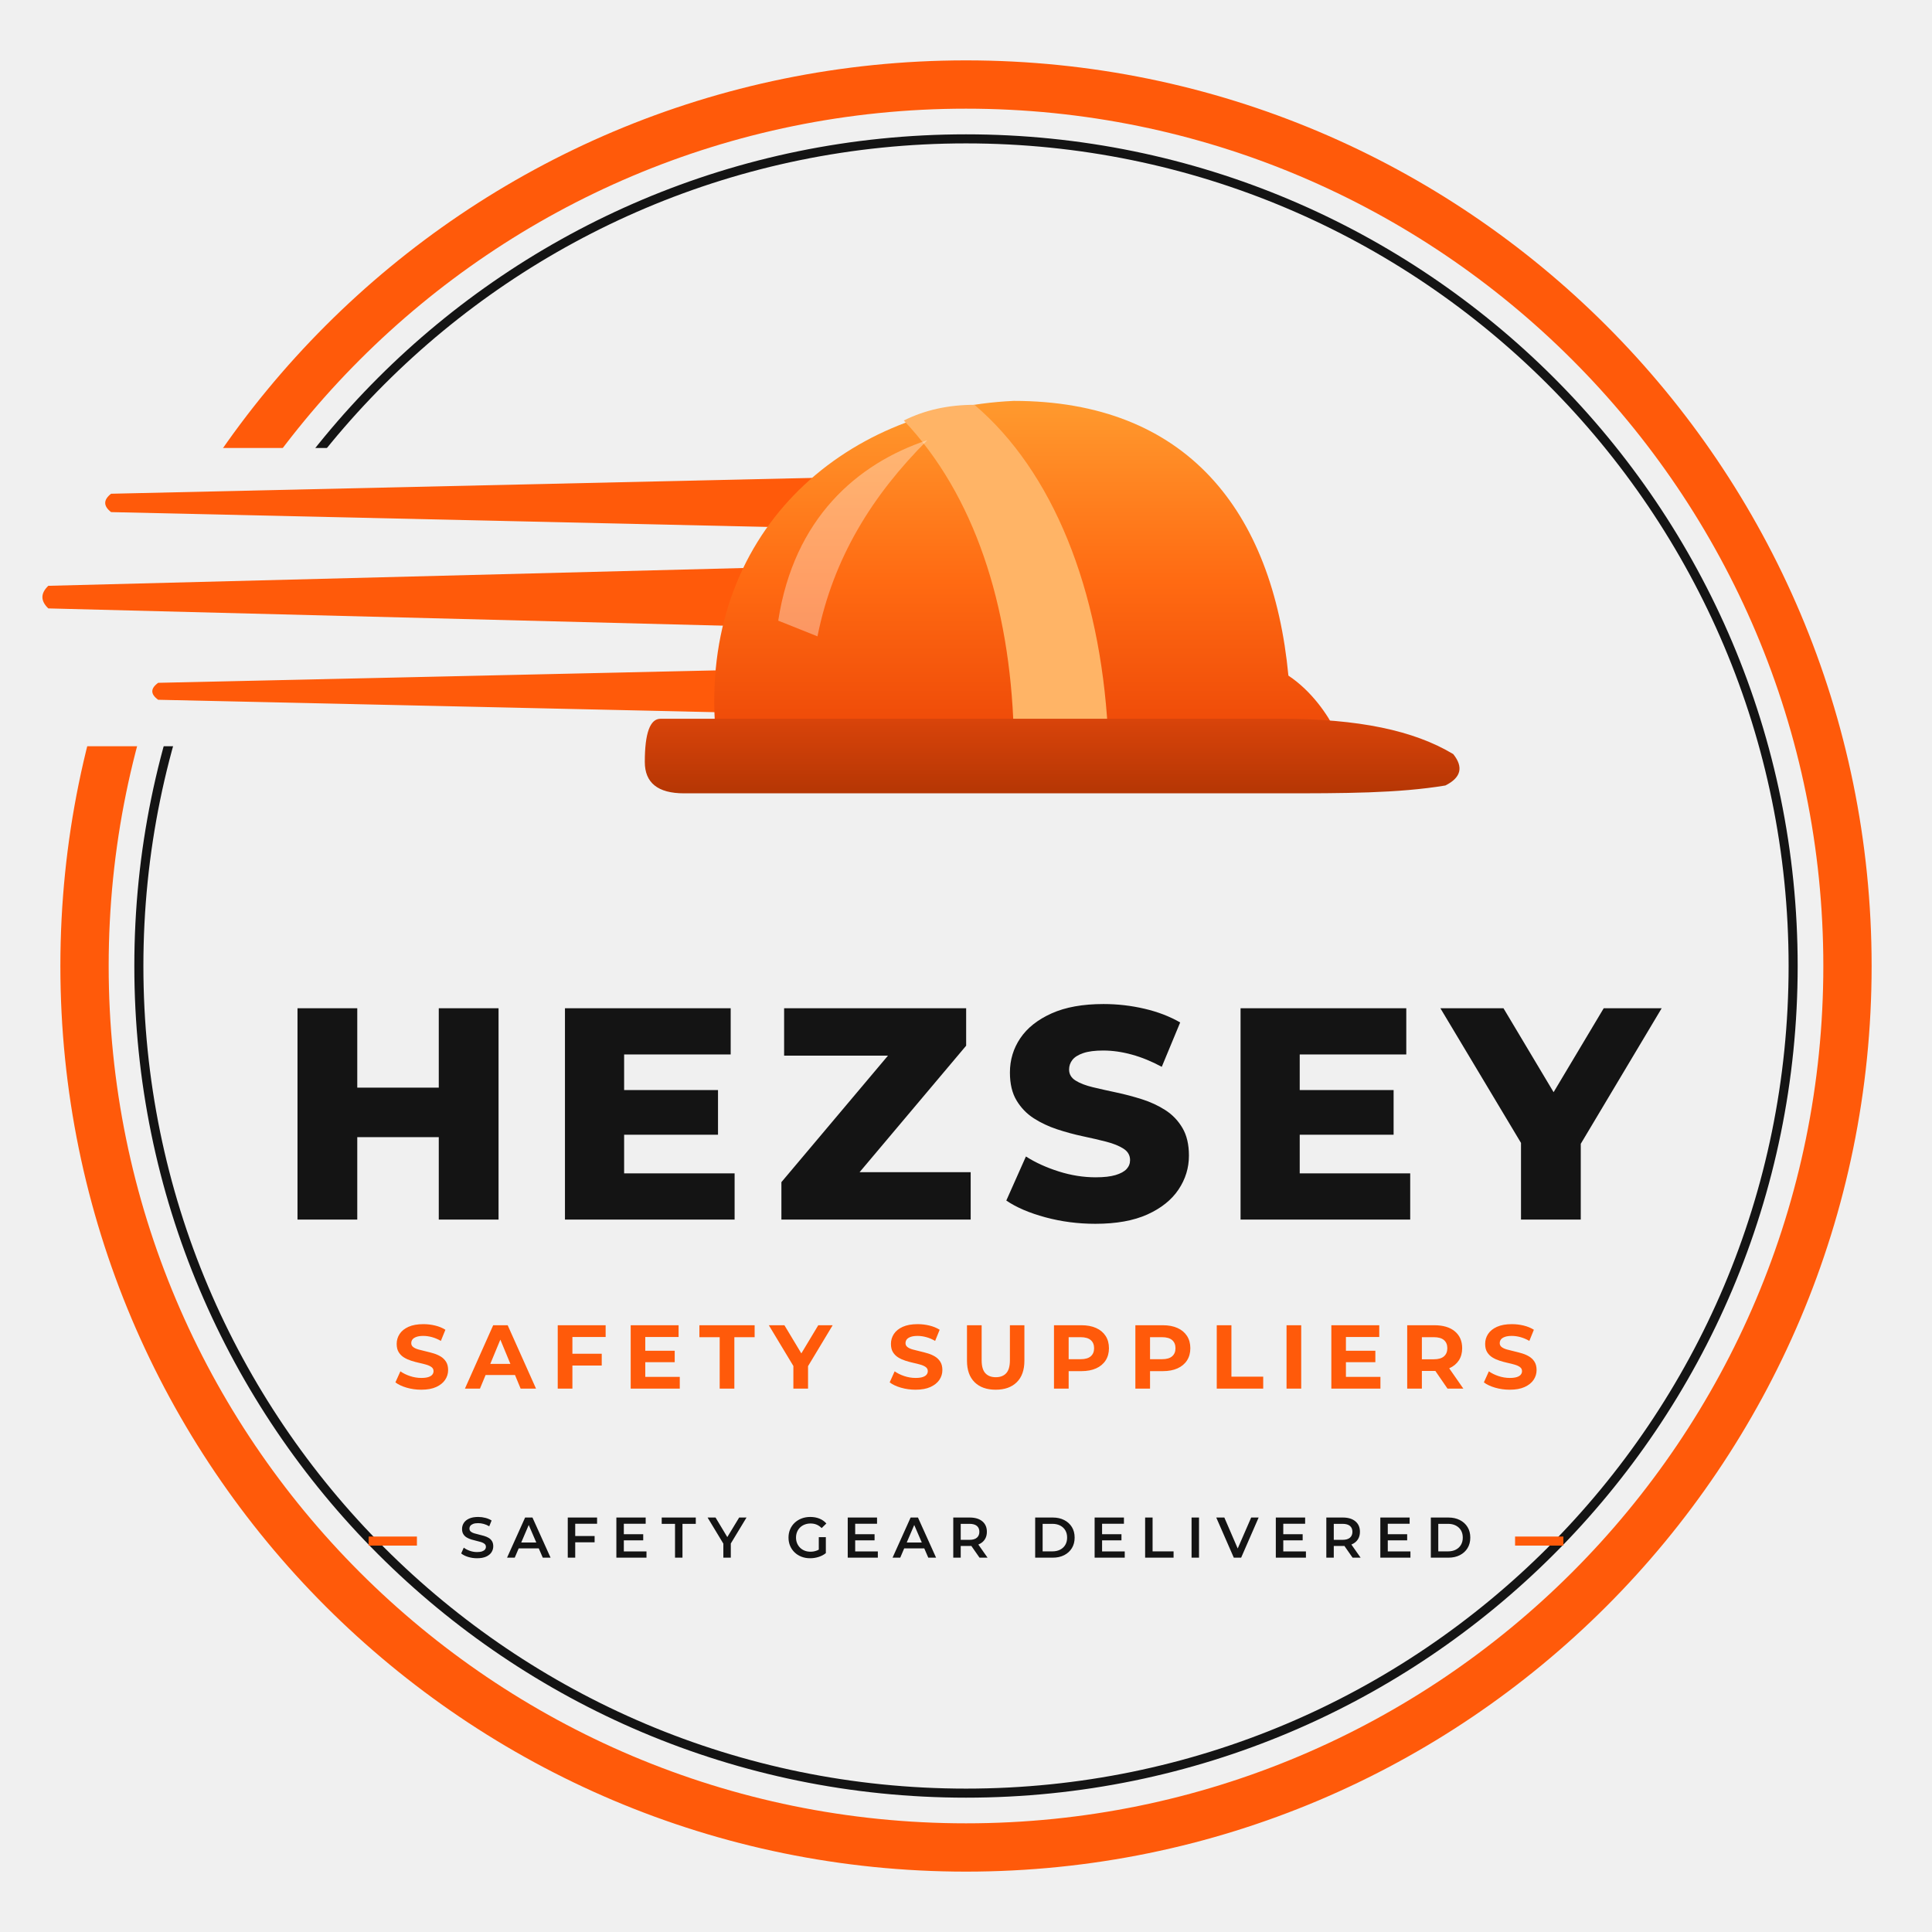
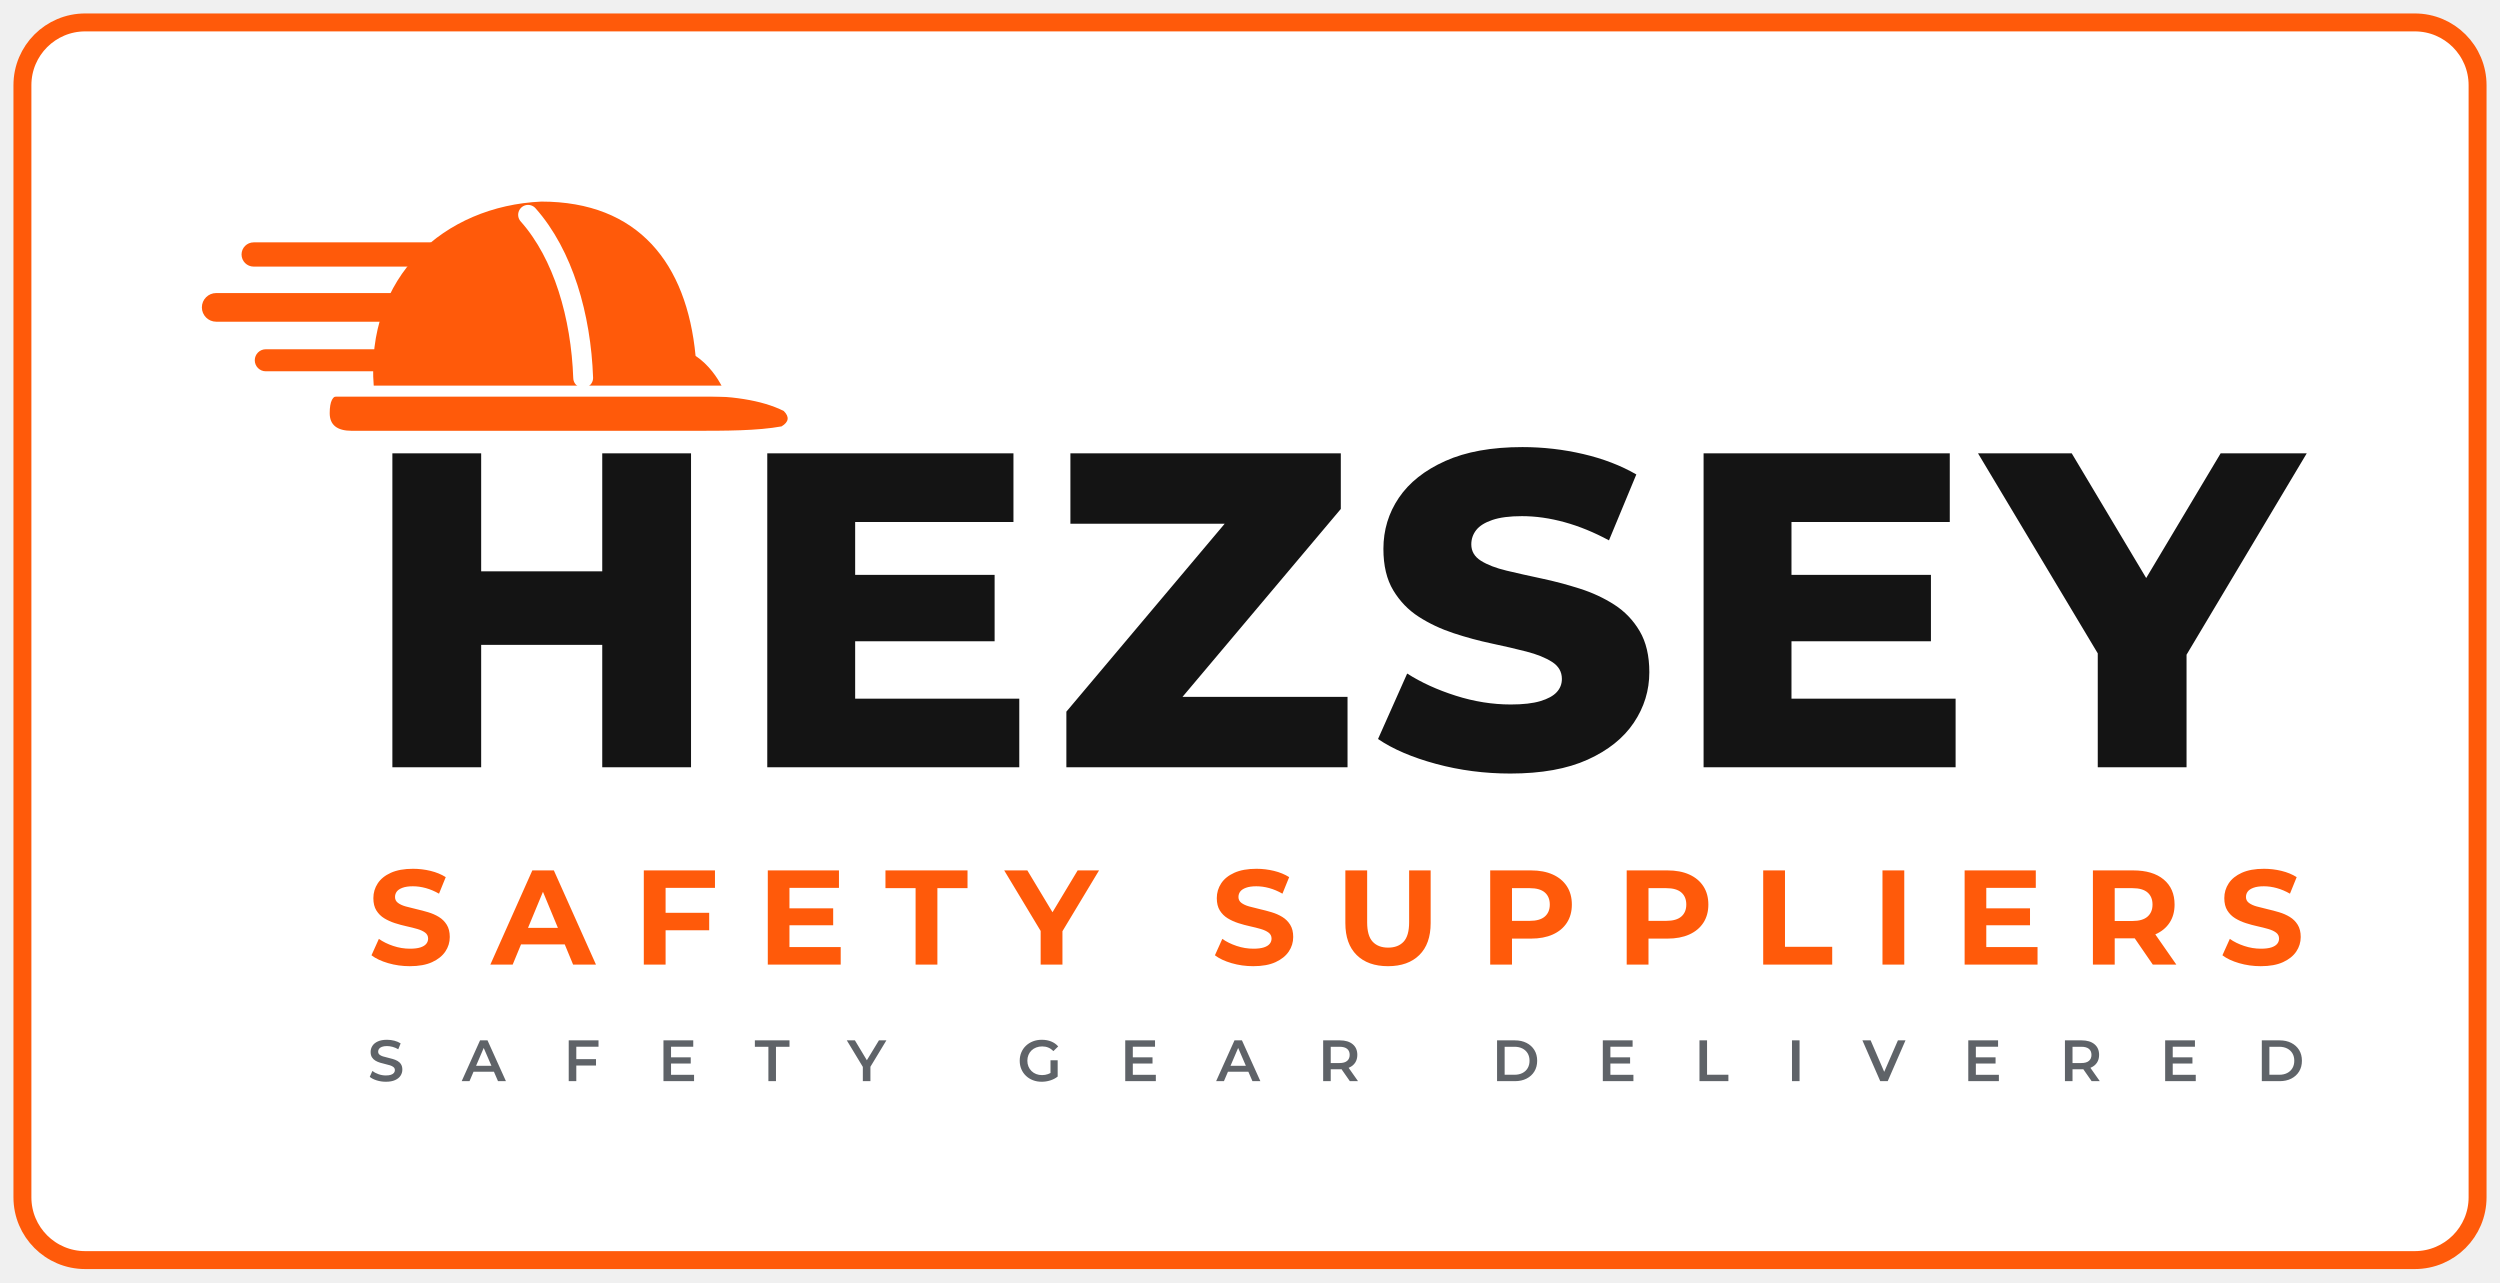
- <svg xmlns="http://www.w3.org/2000/svg" viewBox="0 0 640 640" width="640" height="640">
-   <defs>
-     <linearGradient id="og" x1="0" y1="0" x2="0" y2="1">
-       <stop offset="0" stop-color="#FF9A2E" />
-       <stop offset=".55" stop-color="#FF6A12" />
-       <stop offset="1" stop-color="#EE4A08" />
-     </linearGradient>
-     <linearGradient id="rim" x1="0" y1="0" x2="0" y2="1">
-       <stop offset="0" stop-color="#D9440A" />
-       <stop offset="1" stop-color="#B53604" />
-     </linearGradient>
-     <filter id="pencil" x="-5%" y="-5%" width="110%" height="110%">
-       <feTurbulence type="fractalNoise" baseFrequency=".9" numOctaves="2" result="n" />
-       <feDisplacementMap in="SourceGraphic" in2="n" scale="2.2" />
-     </filter>
-   </defs>
-   <mask id="rm">
-     <rect width="640" height="640" fill="white" />
-     <g transform="translate(146 34) scale(1.3)">
-       <path fill="black" d="M-160 88 H-10 V164 H-160 Z" />
+ <svg xmlns="http://www.w3.org/2000/svg" viewBox="0 0 1115 572" width="1115" height="572">
+   <rect x="10" y="10" width="1095" height="552" rx="28" fill="#fff" stroke="#FF5A0A" stroke-width="8" />
+   <g transform="translate(50 50)">
+     <g transform="translate(11.0 2.2)">
+       <g transform="translate(36.9 -37.0) scale(0.983)">
+         <mask id="hc" maskUnits="userSpaceOnUse" x="-40" y="40" width="340" height="180">
+           <rect x="-40" y="40" width="340" height="180" fill="white" />
+           <path fill="none" stroke="black" stroke-width="9" stroke-linecap="round" d="M140 82 C156 100 164 128 165 156" />
+           <path fill="none" stroke="black" stroke-width="5" d="M40 162 H270" />
+         </mask>
+         <g mask="url(#hc)">
+           <path fill="#FF5A0A" d="M15.5 94.5 H96 V105.5 H15.5 A5.5 5.5 0 0 1 15.5 94.5 Z" />
+           <path fill="#FF5A0A" d="M-1.5 117.5 H96 V130.5 H-1.5 A6.5 6.5 0 0 1 -1.5 117.5 Z" />
+           <path fill="#FF5A0A" d="M21.0 143.0 H96 V153.0 H21.0 A5.0 5.0 0 0 1 21.0 143.0 Z" />
+           <path fill="#FF5A0A" d="M70 160 C66 110 102 78 146 76 C190 76 212 104 216 146 C222 150 226 156 228 160 Z" />
+           <path fill="#FF5A0A" d="M54 164 H214 C232 164 246 166 256 171 Q260 175 255 178 C244 180 230 180 214 180 H60 Q50 180 50 172 Q50 164 54 164 Z" />
+         </g>
+       </g>
+       <path fill="#141414" d="M207.6 290.0V235.4H153.6V290.0H114.0V150.0H153.6V202.6H207.6V150.0H247.2V290.0ZM281.2 290.0V150.0H391V180.6H320.4V204.2H382.6V233.8H320.4V259.4H393.6V290.0ZM414.6 290.0V265.2L485.2 181.4H416.4V150.0H537.0V174.8L466.4 258.6H540.0V290.0ZM612.6 292.8Q595.4 292.8 579.5 288.5Q563.6 284.2 553.6 277.4L566.6 248.2Q576 254.2 588.3 258.1Q600.6 262.0 612.8 262.0Q621 262.0 626 260.5Q631 259.0 633.3 256.5Q635.6 254.0 635.6 250.6Q635.6 245.8 631.2 243.0Q626.8 240.2 619.8 238.4Q612.8 236.6 604.3 234.8Q595.8 233.0 587.3 230.2Q578.8 227.4 571.8 222.9Q564.8 218.4 560.4 211.1Q556 203.8 556 192.6Q556 180.0 562.9 169.8Q569.8 159.6 583.6 153.4Q597.4 147.2 618 147.2Q631.8 147.2 645.1 150.3Q658.4 153.4 668.8 159.4L656.6 188.8Q646.6 183.4 636.8 180.7Q627 178.0 617.8 178.0Q609.6 178.0 604.6 179.7Q599.6 181.4 597.4 184.2Q595.2 187.0 595.2 190.6Q595.2 195.2 599.5 197.9Q603.8 200.6 610.9 202.3Q618 204.0 626.5 205.8Q635 207.6 643.5 210.3Q652 213.0 659 217.5Q666 222.0 670.3 229.3Q674.6 236.6 674.6 247.6Q674.6 259.8 667.7 270.1Q660.8 280.4 647.1 286.6Q633.4 292.8 612.6 292.8ZM698.8 290.0V150.0H808.6V180.6H738V204.2H800.2V233.8H738V259.4H811.2V290.0ZM874.6 290.0V239.2L821.2 150.0H863.0L896.2 205.6L929.4 150.0H967.8L914.2 239.8V290.0Z" />
+       <path fill="#FF5A0A" d="M121.78 378.72Q116.74 378.72 112.12 377.37Q107.5 376.02 104.68 373.86L107.98 366.54Q110.68 368.46 114.37 369.69Q118.06 370.92 121.84 370.92Q124.72 370.92 126.49 370.35Q128.26 369.78 129.1 368.76Q129.94 367.74 129.94 366.42Q129.94 364.74 128.62 363.75Q127.3 362.76 125.14 362.13Q122.98 361.5 120.37 360.93Q117.76 360.36 115.15 359.52Q112.54 358.68 110.38 357.36Q108.22 356.04 106.87 353.88Q105.52 351.72 105.52 348.36Q105.52 344.76 107.47 341.79Q109.42 338.82 113.35 337.05Q117.28 335.28 123.22 335.28Q127.18 335.28 131.02 336.21Q134.86 337.14 137.8 339.0L134.8 346.38Q131.86 344.7 128.92 343.89Q125.98 343.08 123.16 343.08Q120.34 343.08 118.54 343.74Q116.74 344.4 115.96 345.45Q115.18 346.5 115.18 347.88Q115.18 349.5 116.5 350.49Q117.82 351.48 119.98 352.08Q122.14 352.68 124.75 353.28Q127.36 353.88 129.97 354.66Q132.58 355.44 134.74 356.76Q136.9 358.08 138.25 360.24Q139.6 362.4 139.6 365.7Q139.6 369.24 137.62 372.18Q135.64 375.12 131.71 376.92Q127.78 378.72 121.78 378.72ZM157.699 378.0 176.419 336.0H186.019L204.799 378.0H194.599L190.879 369.0H171.379L167.659 378.0ZM187.819 361.62 181.159 345.54 174.499 361.62ZM226.137 378.0V336.0H257.877V343.8H235.857V354.9H255.297V362.7H235.857V378.0ZM281.436 378.0V336.0H313.176V343.8H291.096V352.92H310.596V360.48H291.096V370.2H313.956V378.0ZM347.355 378.0V343.92H333.915V336.0H370.515V343.92H357.075V378.0ZM403.133 378.0V363.0L386.873 336.0H397.193L408.413 354.66L419.633 336.0H429.173L412.853 363.12V378.0ZM497.951 378.72Q492.911 378.72 488.291 377.37Q483.671 376.02 480.851 373.86L484.151 366.54Q486.851 368.46 490.541 369.69Q494.231 370.92 498.011 370.92Q500.891 370.92 502.661 370.35Q504.431 369.78 505.271 368.76Q506.111 367.74 506.111 366.42Q506.111 364.74 504.791 363.75Q503.471 362.76 501.311 362.13Q499.151 361.5 496.541 360.93Q493.931 360.36 491.321 359.52Q488.711 358.68 486.551 357.36Q484.391 356.04 483.041 353.88Q481.691 351.72 481.691 348.36Q481.691 344.76 483.641 341.79Q485.591 338.82 489.521 337.05Q493.451 335.28 499.391 335.28Q503.351 335.28 507.191 336.21Q511.031 337.14 513.971 339.0L510.971 346.38Q508.031 344.7 505.091 343.89Q502.151 343.08 499.331 343.08Q496.511 343.08 494.711 343.74Q492.911 344.4 492.131 345.45Q491.351 346.5 491.351 347.88Q491.351 349.5 492.671 350.49Q493.991 351.48 496.151 352.08Q498.311 352.68 500.921 353.28Q503.531 353.88 506.141 354.66Q508.751 355.44 510.911 356.76Q513.071 358.08 514.421 360.24Q515.771 362.4 515.771 365.7Q515.771 369.24 513.791 372.18Q511.811 375.12 507.881 376.92Q503.951 378.72 497.951 378.72ZM558.049 378.72Q549.109 378.72 544.069 373.74Q539.029 368.76 539.029 359.52V336.0H548.749V359.16Q548.749 365.16 551.209 367.8Q553.669 370.44 558.109 370.44Q562.549 370.44 565.009 367.8Q567.469 365.16 567.469 359.16V336.0H577.069V359.52Q577.069 368.76 572.029 373.74Q566.989 378.72 558.049 378.72ZM603.628 378.0V336.0H621.808Q627.448 336.0 631.528 337.83Q635.608 339.66 637.828 343.08Q640.048 346.5 640.048 351.24Q640.048 355.92 637.828 359.34Q635.608 362.76 631.528 364.59Q627.448 366.42 621.808 366.42H613.348V378.0ZM613.348 358.5H621.268Q625.768 358.5 627.988 356.58Q630.208 354.66 630.208 351.24Q630.208 347.76 627.988 345.84Q625.768 343.92 621.268 343.92H613.348ZM664.507 378.0V336.0H682.687Q688.327 336.0 692.407 337.83Q696.487 339.66 698.707 343.08Q700.927 346.5 700.927 351.24Q700.927 355.92 698.707 359.34Q696.487 362.76 692.407 364.59Q688.327 366.42 682.687 366.42H674.227V378.0ZM674.227 358.5H682.147Q686.647 358.5 688.867 356.58Q691.087 354.66 691.087 351.24Q691.087 347.76 688.867 345.84Q686.647 343.92 682.147 343.92H674.227ZM725.385 378.0V336.0H735.105V370.08H756.165V378.0ZM778.584 378.0V336.0H788.304V378.0ZM815.223 378.0V336.0H846.963V343.8H824.883V352.92H844.383V360.48H824.883V370.2H847.743V378.0ZM872.441 378.0V336.0H890.381Q899.141 336.0 904.001 340.05Q908.861 344.1 908.861 351.24Q908.861 355.92 906.641 359.31Q904.421 362.7 900.341 364.5Q900.281 364.5 900.281 364.56L909.641 378.0H899.141L891.101 366.3Q890.861 366.3 890.621 366.3H882.161V378.0ZM882.161 358.56H890.081Q894.581 358.56 896.801 356.61Q899.021 354.66 899.021 351.24Q899.021 347.76 896.801 345.84Q894.581 343.92 890.081 343.92H882.161ZM947.3 378.72Q942.26 378.72 937.64 377.37Q933.02 376.02 930.2 373.86L933.5 366.54Q936.2 368.46 939.89 369.69Q943.58 370.92 947.36 370.92Q950.24 370.92 952.01 370.35Q953.78 369.78 954.62 368.76Q955.46 367.74 955.46 366.42Q955.46 364.74 954.14 363.75Q952.82 362.76 950.66 362.13Q948.5 361.5 945.89 360.93Q943.28 360.36 940.67 359.52Q938.06 358.68 935.9 357.36Q933.74 356.04 932.39 353.88Q931.04 351.72 931.04 348.36Q931.04 344.76 932.99 341.79Q934.94 338.82 938.87 337.05Q942.8 335.28 948.74 335.28Q952.7 335.28 956.54 336.21Q960.38 337.14 963.32 339.0L960.32 346.38Q957.38 344.7 954.44 343.89Q951.5 343.08 948.68 343.08Q945.86 343.08 944.06 343.74Q942.26 344.4 941.48 345.45Q940.7 346.5 940.7 347.88Q940.7 349.5 942.02 350.49Q943.34 351.48 945.5 352.08Q947.66 352.68 950.27 353.28Q952.88 353.88 955.49 354.66Q958.1 355.44 960.26 356.76Q962.42 358.08 963.77 360.24Q965.12 362.4 965.12 365.7Q965.12 369.24 963.14 372.18Q961.16 375.12 957.23 376.92Q953.3 378.72 947.3 378.72Z" />
+       <path fill="#5F6368" d="M111.086 430.26Q108.954 430.26 107.004 429.649Q105.054 429.038 103.91 428.076L105.08 425.45Q106.172 426.308 107.784 426.88Q109.396 427.452 111.086 427.452Q112.516 427.452 113.4 427.14Q114.284 426.828 114.7 426.295Q115.116 425.762 115.116 425.086Q115.116 424.254 114.518 423.747Q113.92 423.24 112.971 422.941Q112.022 422.642 110.865 422.382Q109.708 422.122 108.551 421.771Q107.394 421.42 106.445 420.861Q105.496 420.302 104.898 419.366Q104.3 418.43 104.3 416.974Q104.3 415.492 105.093 414.257Q105.886 413.022 107.511 412.281Q109.136 411.54 111.632 411.54Q113.27 411.54 114.882 411.956Q116.494 412.372 117.69 413.152L116.624 415.778Q115.402 415.05 114.102 414.699Q112.802 414.348 111.606 414.348Q110.202 414.348 109.331 414.686Q108.46 415.024 108.057 415.57Q107.654 416.116 107.654 416.818Q107.654 417.65 108.239 418.157Q108.824 418.664 109.773 418.95Q110.722 419.236 111.892 419.509Q113.062 419.782 114.219 420.12Q115.376 420.458 116.325 421.004Q117.274 421.55 117.859 422.486Q118.444 423.422 118.444 424.852Q118.444 426.308 117.651 427.543Q116.858 428.778 115.22 429.519Q113.582 430.26 111.086 430.26ZM144.913 430.0 153.103 411.8H156.431L164.647 430.0H161.111L159.291 425.788H150.191L148.397 430.0ZM158.173 423.136 154.741 415.18 151.335 423.136ZM192.651 430.0V411.8H205.937V414.634H196.031V420.172H204.819V423.032H196.031V430.0ZM234.902 430.0V411.8H248.188V414.634H238.282V419.366H247.07V422.148H238.282V427.166H248.552V430.0ZM281.704 430.0V414.66H275.672V411.8H291.116V414.66H285.084V430.0ZM323.825 430.0V423.63L316.675 411.8H320.289L325.619 420.666L331.001 411.8H334.329L327.205 423.578V430.0ZM403.596 430.26Q401.464 430.26 399.683 429.571Q397.902 428.882 396.576 427.621Q395.25 426.36 394.522 424.644Q393.794 422.928 393.794 420.9Q393.794 418.872 394.522 417.156Q395.25 415.44 396.589 414.179Q397.928 412.918 399.722 412.229Q401.516 411.54 403.648 411.54Q405.962 411.54 407.821 412.294Q409.68 413.048 410.954 414.504L408.822 416.584Q407.756 415.518 406.521 415.011Q405.286 414.504 403.804 414.504Q402.374 414.504 401.152 414.972Q399.93 415.44 399.046 416.298Q398.162 417.156 397.681 418.326Q397.2 419.496 397.2 420.9Q397.2 422.278 397.681 423.448Q398.162 424.618 399.046 425.489Q399.93 426.36 401.126 426.828Q402.322 427.296 403.778 427.296Q405.13 427.296 406.404 426.854Q406.976 426.672 407.522 426.36V420.692H410.72V427.946Q409.29 429.09 407.405 429.675Q405.52 430.26 403.596 430.26ZM440.855 430.0V411.8H454.141V414.634H444.235V419.366H453.023V422.148H444.235V427.166H454.505V430.0ZM481.391 430.0 489.581 411.8H492.909L501.125 430.0H497.589L495.769 425.788H486.669L484.875 430.0ZM494.651 423.136 491.219 415.18 487.813 423.136ZM529.128 430.0V411.8H536.59Q540.23 411.8 542.297 413.516Q544.364 415.232 544.364 418.274Q544.364 420.276 543.428 421.719Q542.492 423.162 540.776 423.916Q540.646 423.994 540.49 424.046L544.676 430.0H541.036L537.318 424.67Q536.98 424.696 536.616 424.696H532.508V430.0ZM532.508 421.914H536.46Q538.696 421.914 539.827 420.952Q540.958 419.99 540.958 418.274Q540.958 416.532 539.827 415.596Q538.696 414.66 536.46 414.66H532.508ZM606.689 430.0V411.8H614.645Q617.609 411.8 619.845 412.944Q622.081 414.088 623.329 416.116Q624.577 418.144 624.577 420.9Q624.577 423.63 623.329 425.671Q622.081 427.712 619.845 428.856Q617.609 430.0 614.645 430.0ZM610.069 427.14H614.489Q616.517 427.14 618.025 426.36Q619.533 425.58 620.352 424.176Q621.171 422.772 621.171 420.9Q621.171 419.002 620.352 417.611Q619.533 416.22 618.025 415.44Q616.517 414.66 614.489 414.66H610.069ZM653.854 430.0V411.8H667.14V414.634H657.234V419.366H666.022V422.148H657.234V427.166H667.504V430.0ZM696.964 430.0V411.8H700.344V427.14H709.86V430.0ZM738.227 430.0V411.8H741.607V430.0ZM777.592 430.0 769.636 411.8H773.302L779.36 425.84L785.47 411.8H788.85L780.92 430.0ZM816.854 430.0V411.8H830.14V414.634H820.234V419.366H829.022V422.148H820.234V427.166H830.504V430.0ZM859.963 430.0V411.8H867.425Q871.065 411.8 873.132 413.516Q875.199 415.232 875.199 418.274Q875.199 420.276 874.263 421.719Q873.327 423.162 871.611 423.916Q871.481 423.994 871.325 424.046L875.511 430.0H871.871L868.153 424.67Q867.815 424.696 867.451 424.696H863.343V430.0ZM863.343 421.914H867.295Q869.531 421.914 870.662 420.952Q871.793 419.99 871.793 418.274Q871.793 416.532 870.662 415.596Q869.531 414.66 867.295 414.66H863.343ZM904.659 430.0V411.8H917.945V414.634H908.039V419.366H916.827V422.148H908.039V427.166H918.309V430.0ZM947.768 430.0V411.8H955.724Q958.688 411.8 960.924 412.944Q963.16 414.088 964.408 416.116Q965.656 418.144 965.656 420.9Q965.656 423.63 964.408 425.671Q963.16 427.712 960.924 428.856Q958.688 430.0 955.724 430.0ZM951.148 427.14H955.568Q957.596 427.14 959.104 426.36Q960.612 425.58 961.431 424.176Q962.25 422.772 962.25 420.9Q962.25 419.002 961.431 417.611Q960.612 416.22 959.104 415.44Q957.596 414.66 955.568 414.66H951.148Z" />
    </g>
-   </mask>
-   <g mask="url(#rm)">
-     <circle cx="320.0" cy="320.0" r="292.0" fill="none" stroke="#FF5A0A" stroke-width="16" />
-     <circle cx="320.0" cy="320.0" r="274.0" fill="none" stroke="#141414" stroke-width="3" />
  </g>
-   <g transform="translate(146 34) scale(1.3)">
-     <path fill="#FF5A0A" d="M-84 99.66 Q-87 102 -84 104.34 L100 108.5 V95.5 Z" />
-     <path fill="#FF5A0A" d="M-100 123.12 Q-103 126 -100 128.88 L100 134.0 V118.0 Z" />
-     <path fill="#FF5A0A" d="M-72 147.84 Q-75 150 -72 152.16 L100 156.0 V144.0 Z" />
-     <path fill="url(#og)" d="M70 160 C66 110 102 78 146 76 C190 76 212 104 216 146 C222 150 226 156 228 160 Z" />
-     <path fill="#FFB466" d="M136 77 C156 94 168 124 170 160 H146 C145 128 136 100 118 81 Q126 77 136 77 Z" />
-     <path fill="#fff" opacity=".35" d="M86 132 C90 106 106 92 124 86 C110 100 100 116 96 136 Z" />
-     <path fill="url(#rim)" d="M56 157 H214 C234 157 248 160 258 166 Q262 171 256 174 C244 176 230 176 214 176 H62 Q52 176 52 168 Q52 157 56 157 Z" />
-   </g>
-   <path fill="#141414" d="M145.35 404.0V376.7H118.35V404.0H98.55V334.0H118.35V360.3H145.35V334.0H165.15V404.0ZM187.15 404.0V334.0H242.05V349.3H206.75V361.1H237.85V375.9H206.75V388.7H243.35V404.0ZM258.85 404.0V391.6L294.15 349.7H259.75V334.0H320.05V346.4L284.75 388.3H321.55V404.0ZM362.85 405.4Q354.25 405.4 346.3 403.25Q338.35 401.1 333.35 397.7L339.85 383.1Q344.55 386.1 350.7 388.05Q356.85 390.0 362.95 390.0Q367.05 390.0 369.55 389.25Q372.05 388.5 373.2 387.25Q374.35 386.0 374.35 384.3Q374.35 381.9 372.15 380.5Q369.95 379.1 366.45 378.2Q362.95 377.3 358.7 376.4Q354.45 375.5 350.2 374.1Q345.95 372.7 342.45 370.45Q338.95 368.2 336.75 364.55Q334.55 360.9 334.55 355.3Q334.55 349.0 338.0 343.9Q341.45 338.8 348.35 335.7Q355.25 332.6 365.55 332.6Q372.45 332.6 379.1 334.15Q385.75 335.7 390.95 338.7L384.85 353.4Q379.85 350.7 374.95 349.35Q370.05 348.0 365.45 348.0Q361.35 348.0 358.85 348.85Q356.35 349.7 355.25 351.1Q354.15 352.5 354.15 354.3Q354.15 356.6 356.3 357.95Q358.45 359.3 362.0 360.15Q365.55 361.0 369.8 361.9Q374.05 362.8 378.3 364.15Q382.55 365.5 386.05 367.75Q389.55 370.0 391.7 373.65Q393.85 377.3 393.85 382.8Q393.85 388.9 390.4 394.05Q386.95 399.2 380.1 402.3Q373.25 405.4 362.85 405.4ZM410.95 404.0V334.0H465.85V349.3H430.55V361.1H461.65V375.9H430.55V388.7H467.15V404.0ZM503.85 404.0V378.6L477.15 334.0H498.05L514.65 361.8L531.25 334.0H550.45L523.65 378.9V404.0Z" />
-   <path fill="#FF5A0A" d="M139.535 460.36Q137.015 460.36 134.705 459.685Q132.395 459.01 130.985 457.93L132.635 454.27Q133.985 455.23 135.83 455.845Q137.675 456.46 139.565 456.46Q141.005 456.46 141.89 456.175Q142.775 455.89 143.195 455.38Q143.615 454.87 143.615 454.21Q143.615 453.37 142.955 452.875Q142.295 452.38 141.215 452.065Q140.135 451.75 138.83 451.465Q137.525 451.18 136.22 450.76Q134.915 450.34 133.835 449.68Q132.755 449.02 132.08 447.94Q131.405 446.86 131.405 445.18Q131.405 443.38 132.38 441.895Q133.355 440.41 135.32 439.525Q137.285 438.64 140.255 438.64Q142.235 438.64 144.155 439.105Q146.075 439.57 147.545 440.5L146.045 444.19Q144.575 443.35 143.105 442.945Q141.635 442.54 140.225 442.54Q138.815 442.54 137.915 442.87Q137.015 443.2 136.625 443.725Q136.235 444.25 136.235 444.94Q136.235 445.75 136.895 446.245Q137.555 446.74 138.635 447.04Q139.715 447.34 141.02 447.64Q142.325 447.94 143.63 448.33Q144.935 448.72 146.015 449.38Q147.095 450.04 147.77 451.12Q148.445 452.2 148.445 453.85Q148.445 455.62 147.455 457.09Q146.465 458.56 144.5 459.46Q142.535 460.36 139.535 460.36ZM154.015 460.0 163.375 439.0H168.175L177.565 460.0H172.465L170.605 455.5H160.855L158.995 460.0ZM169.075 451.81 165.745 443.77 162.415 451.81ZM184.755 460.0V439.0H200.625V442.9H189.615V448.45H199.335V452.35H189.615V460.0ZM208.925 460.0V439.0H224.795V442.9H213.755V447.46H223.505V451.24H213.755V456.1H225.185V460.0ZM238.405 460.0V442.96H231.685V439.0H249.985V442.96H243.265V460.0ZM262.815 460.0V452.5L254.685 439.0H259.845L265.455 448.33L271.065 439.0H275.835L267.675 452.56V460.0ZM303.265 460.36Q300.745 460.36 298.435 459.685Q296.125 459.01 294.715 457.93L296.365 454.27Q297.715 455.23 299.56 455.845Q301.405 456.46 303.295 456.46Q304.735 456.46 305.62 456.175Q306.505 455.89 306.925 455.38Q307.345 454.87 307.345 454.21Q307.345 453.37 306.685 452.875Q306.025 452.38 304.945 452.065Q303.865 451.75 302.56 451.465Q301.255 451.18 299.95 450.76Q298.645 450.34 297.565 449.68Q296.485 449.02 295.81 447.94Q295.135 446.86 295.135 445.18Q295.135 443.38 296.11 441.895Q297.085 440.41 299.05 439.525Q301.015 438.64 303.985 438.64Q305.965 438.64 307.885 439.105Q309.805 439.57 311.275 440.5L309.775 444.19Q308.305 443.35 306.835 442.945Q305.365 442.54 303.955 442.54Q302.545 442.54 301.645 442.87Q300.745 443.2 300.355 443.725Q299.965 444.25 299.965 444.94Q299.965 445.75 300.625 446.245Q301.285 446.74 302.365 447.04Q303.445 447.34 304.75 447.64Q306.055 447.94 307.36 448.33Q308.665 448.72 309.745 449.38Q310.825 450.04 311.5 451.12Q312.175 452.2 312.175 453.85Q312.175 455.62 311.185 457.09Q310.195 458.56 308.23 459.46Q306.265 460.36 303.265 460.36ZM329.835 460.36Q325.365 460.36 322.845 457.87Q320.325 455.38 320.325 450.76V439.0H325.185V450.58Q325.185 453.58 326.415 454.9Q327.645 456.22 329.865 456.22Q332.085 456.22 333.315 454.9Q334.545 453.58 334.545 450.58V439.0H339.345V450.76Q339.345 455.38 336.825 457.87Q334.305 460.36 329.835 460.36ZM349.145 460.0V439.0H358.235Q361.055 439.0 363.095 439.915Q365.135 440.83 366.245 442.54Q367.355 444.25 367.355 446.62Q367.355 448.96 366.245 450.67Q365.135 452.38 363.095 453.295Q361.055 454.21 358.235 454.21H354.005V460.0ZM354.005 450.25H357.965Q360.215 450.25 361.325 449.29Q362.435 448.33 362.435 446.62Q362.435 444.88 361.325 443.92Q360.215 442.96 357.965 442.96H354.005ZM376.105 460.0V439.0H385.195Q388.015 439.0 390.055 439.915Q392.095 440.83 393.205 442.54Q394.315 444.25 394.315 446.62Q394.315 448.96 393.205 450.67Q392.095 452.38 390.055 453.295Q388.015 454.21 385.195 454.21H380.965V460.0ZM380.965 450.25H384.925Q387.175 450.25 388.285 449.29Q389.395 448.33 389.395 446.62Q389.395 444.88 388.285 443.92Q387.175 442.96 384.925 442.96H380.965ZM403.065 460.0V439.0H407.925V456.04H418.455V460.0ZM426.185 460.0V439.0H431.045V460.0ZM441.025 460.0V439.0H456.895V442.9H445.855V447.46H455.605V451.24H445.855V456.1H457.285V460.0ZM466.155 460.0V439.0H475.125Q479.505 439.0 481.935 441.025Q484.365 443.05 484.365 446.62Q484.365 448.96 483.255 450.655Q482.145 452.35 480.105 453.25Q480.075 453.25 480.075 453.28L484.755 460.0H479.505L475.485 454.15Q475.365 454.15 475.245 454.15H471.015V460.0ZM471.015 450.28H474.975Q477.225 450.28 478.335 449.305Q479.445 448.33 479.445 446.62Q479.445 444.88 478.335 443.92Q477.225 442.96 474.975 442.96H471.015ZM500.105 460.36Q497.585 460.36 495.275 459.685Q492.965 459.01 491.555 457.93L493.205 454.27Q494.555 455.23 496.4 455.845Q498.245 456.46 500.135 456.46Q501.575 456.46 502.46 456.175Q503.345 455.89 503.765 455.38Q504.185 454.87 504.185 454.21Q504.185 453.37 503.525 452.875Q502.865 452.38 501.785 452.065Q500.705 451.75 499.4 451.465Q498.095 451.18 496.79 450.76Q495.485 450.34 494.405 449.68Q493.325 449.02 492.65 447.94Q491.975 446.86 491.975 445.18Q491.975 443.38 492.95 441.895Q493.925 440.41 495.89 439.525Q497.855 438.64 500.825 438.64Q502.805 438.64 504.725 439.105Q506.645 439.57 508.115 440.5L506.615 444.19Q505.145 443.35 503.675 442.945Q502.205 442.54 500.795 442.54Q499.385 442.54 498.485 442.87Q497.585 443.2 497.195 443.725Q496.805 444.25 496.805 444.94Q496.805 445.75 497.465 446.245Q498.125 446.74 499.205 447.04Q500.285 447.34 501.59 447.64Q502.895 447.94 504.2 448.33Q505.505 448.72 506.585 449.38Q507.665 450.04 508.34 451.12Q509.015 452.2 509.015 453.85Q509.015 455.62 508.025 457.09Q507.035 458.56 505.07 459.46Q503.105 460.36 500.105 460.36Z" />
-   <path fill="#141414" d="M158.02 516.19Q156.462 516.19 155.037 515.744Q153.612 515.297 152.776 514.594L153.631 512.675Q154.429 513.302 155.607 513.72Q156.785 514.138 158.02 514.138Q159.065 514.138 159.711 513.91Q160.357 513.682 160.661 513.293Q160.965 512.903 160.965 512.409Q160.965 511.801 160.528 511.43Q160.091 511.06 159.397 510.841Q158.704 510.623 157.858 510.433Q157.013 510.243 156.167 509.986Q155.322 509.73 154.629 509.322Q153.935 508.913 153.498 508.229Q153.061 507.545 153.061 506.481Q153.061 505.398 153.64 504.495Q154.22 503.593 155.407 503.052Q156.595 502.51 158.419 502.51Q159.616 502.51 160.794 502.814Q161.972 503.118 162.846 503.688L162.067 505.607Q161.174 505.075 160.224 504.818Q159.274 504.562 158.4 504.562Q157.374 504.562 156.738 504.809Q156.101 505.056 155.806 505.455Q155.512 505.854 155.512 506.367Q155.512 506.975 155.94 507.346Q156.367 507.716 157.06 507.925Q157.754 508.134 158.609 508.334Q159.464 508.533 160.31 508.78Q161.155 509.027 161.849 509.426Q162.542 509.825 162.969 510.509Q163.397 511.193 163.397 512.238Q163.397 513.302 162.817 514.205Q162.238 515.107 161.041 515.649Q159.844 516.19 158.02 516.19ZM167.967 516.0 173.952 502.7H176.384L182.388 516.0H179.804L178.474 512.922H171.824L170.513 516.0ZM177.657 510.984 175.149 505.17 172.66 510.984ZM188.079 516.0V502.7H197.788V504.771H190.549V508.818H196.971V510.908H190.549V516.0ZM204.182 516.0V502.7H213.891V504.771H206.652V508.229H213.074V510.262H206.652V513.929H214.157V516.0ZM223.61 516.0V504.79H219.202V502.7H230.488V504.79H226.08V516.0ZM239.618 516.0V511.345L234.393 502.7H237.034L240.929 509.179L244.862 502.7H247.294L242.088 511.307V516.0ZM268.366 516.19Q266.808 516.19 265.506 515.687Q264.205 515.183 263.236 514.262Q262.267 513.34 261.735 512.086Q261.203 510.832 261.203 509.35Q261.203 507.868 261.735 506.614Q262.267 505.36 263.245 504.438Q264.224 503.517 265.535 503.014Q266.846 502.51 268.404 502.51Q270.095 502.51 271.453 503.061Q272.812 503.612 273.743 504.676L272.185 506.196Q271.406 505.417 270.503 505.046Q269.601 504.676 268.518 504.676Q267.473 504.676 266.58 505.018Q265.687 505.36 265.041 505.987Q264.395 506.614 264.043 507.469Q263.692 508.324 263.692 509.35Q263.692 510.357 264.043 511.212Q264.395 512.067 265.041 512.704Q265.687 513.34 266.561 513.682Q267.435 514.024 268.499 514.024Q269.487 514.024 270.418 513.701Q270.836 513.568 271.235 513.34V509.198H273.572V514.499Q272.527 515.335 271.149 515.763Q269.772 516.19 268.366 516.19ZM280.821 516.0V502.7H290.53V504.771H283.291V508.229H289.713V510.262H283.291V513.929H290.796V516.0ZM295.67 516.0 301.655 502.7H304.087L310.091 516.0H307.507L306.177 512.922H299.527L298.216 516.0ZM305.36 510.984 302.852 505.17 300.363 510.984ZM315.782 516.0V502.7H321.235Q323.895 502.7 325.405 503.954Q326.916 505.208 326.916 507.431Q326.916 508.894 326.232 509.948Q325.548 511.003 324.294 511.554Q324.199 511.611 324.085 511.649L327.144 516.0H324.484L321.767 512.105Q321.52 512.124 321.254 512.124H318.252V516.0ZM318.252 510.091H321.14Q322.774 510.091 323.601 509.388Q324.427 508.685 324.427 507.431Q324.427 506.158 323.601 505.474Q322.774 504.79 321.14 504.79H318.252ZM342.915 516.0V502.7H348.729Q350.895 502.7 352.529 503.536Q354.163 504.372 355.075 505.854Q355.987 507.336 355.987 509.35Q355.987 511.345 355.075 512.837Q354.163 514.328 352.529 515.164Q350.895 516.0 348.729 516.0ZM345.385 513.91H348.615Q350.097 513.91 351.199 513.34Q352.301 512.77 352.9 511.744Q353.498 510.718 353.498 509.35Q353.498 507.963 352.9 506.947Q352.301 505.93 351.199 505.36Q350.097 504.79 348.615 504.79H345.385ZM362.609 516.0V502.7H372.318V504.771H365.079V508.229H371.501V510.262H365.079V513.929H372.584V516.0ZM379.339 516.0V502.7H381.809V513.91H388.763V516.0ZM394.72 516.0V502.7H397.19V516.0ZM408.714 516.0 402.9 502.7H405.579L410.006 512.96L414.471 502.7H416.941L411.146 516.0ZM422.632 516.0V502.7H432.341V504.771H425.102V508.229H431.524V510.262H425.102V513.929H432.607V516.0ZM439.362 516.0V502.7H444.815Q447.475 502.7 448.986 503.954Q450.496 505.208 450.496 507.431Q450.496 508.894 449.812 509.948Q449.128 511.003 447.874 511.554Q447.779 511.611 447.665 511.649L450.724 516.0H448.064L445.347 512.105Q445.1 512.124 444.834 512.124H441.832V516.0ZM441.832 510.091H444.72Q446.354 510.091 447.181 509.388Q448.007 508.685 448.007 507.431Q448.007 506.158 447.181 505.474Q446.354 504.79 444.72 504.79H441.832ZM457.251 516.0V502.7H466.96V504.771H459.721V508.229H466.143V510.262H459.721V513.929H467.226V516.0ZM473.981 516.0V502.7H479.795Q481.961 502.7 483.595 503.536Q485.229 504.372 486.141 505.854Q487.053 507.336 487.053 509.35Q487.053 511.345 486.141 512.837Q485.229 514.328 483.595 515.164Q481.961 516.0 479.795 516.0ZM476.451 513.91H479.681Q481.163 513.91 482.265 513.34Q483.367 512.77 483.966 511.744Q484.564 510.718 484.564 509.35Q484.564 507.963 483.966 506.947Q483.367 505.93 482.265 505.36Q481.163 504.79 479.681 504.79H476.451Z" />
-   <rect x="122.111" y="509" width="16" height="3" fill="#FF5A0A" />
-   <rect x="501.889" y="509" width="16" height="3" fill="#FF5A0A" />
</svg>
